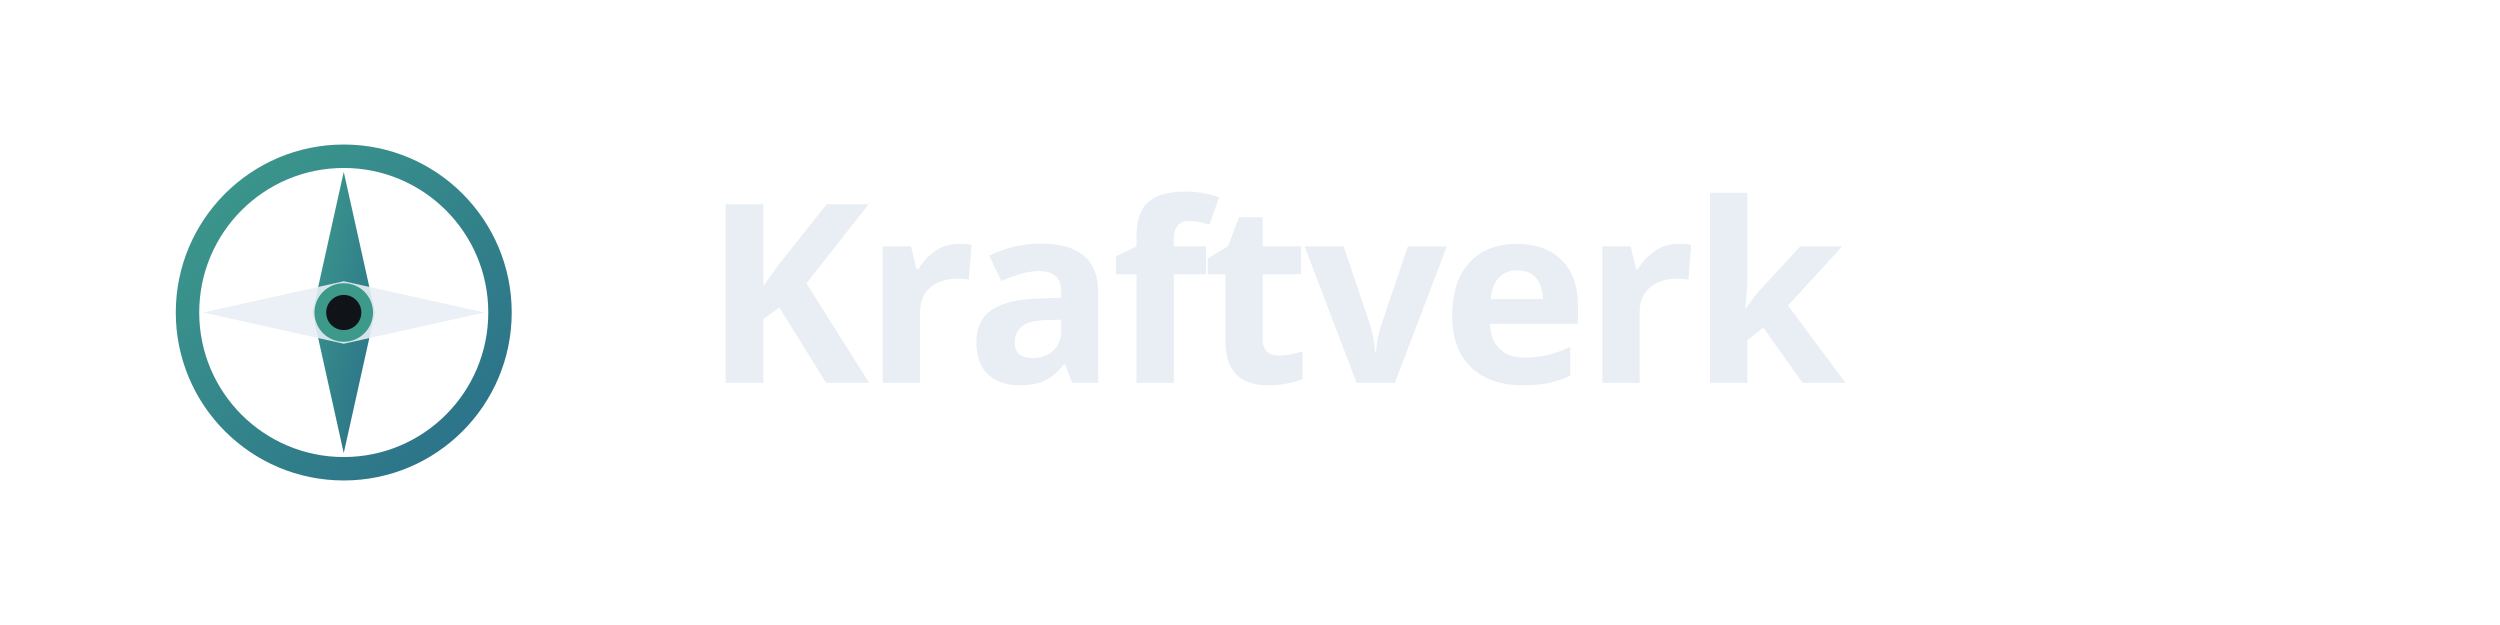
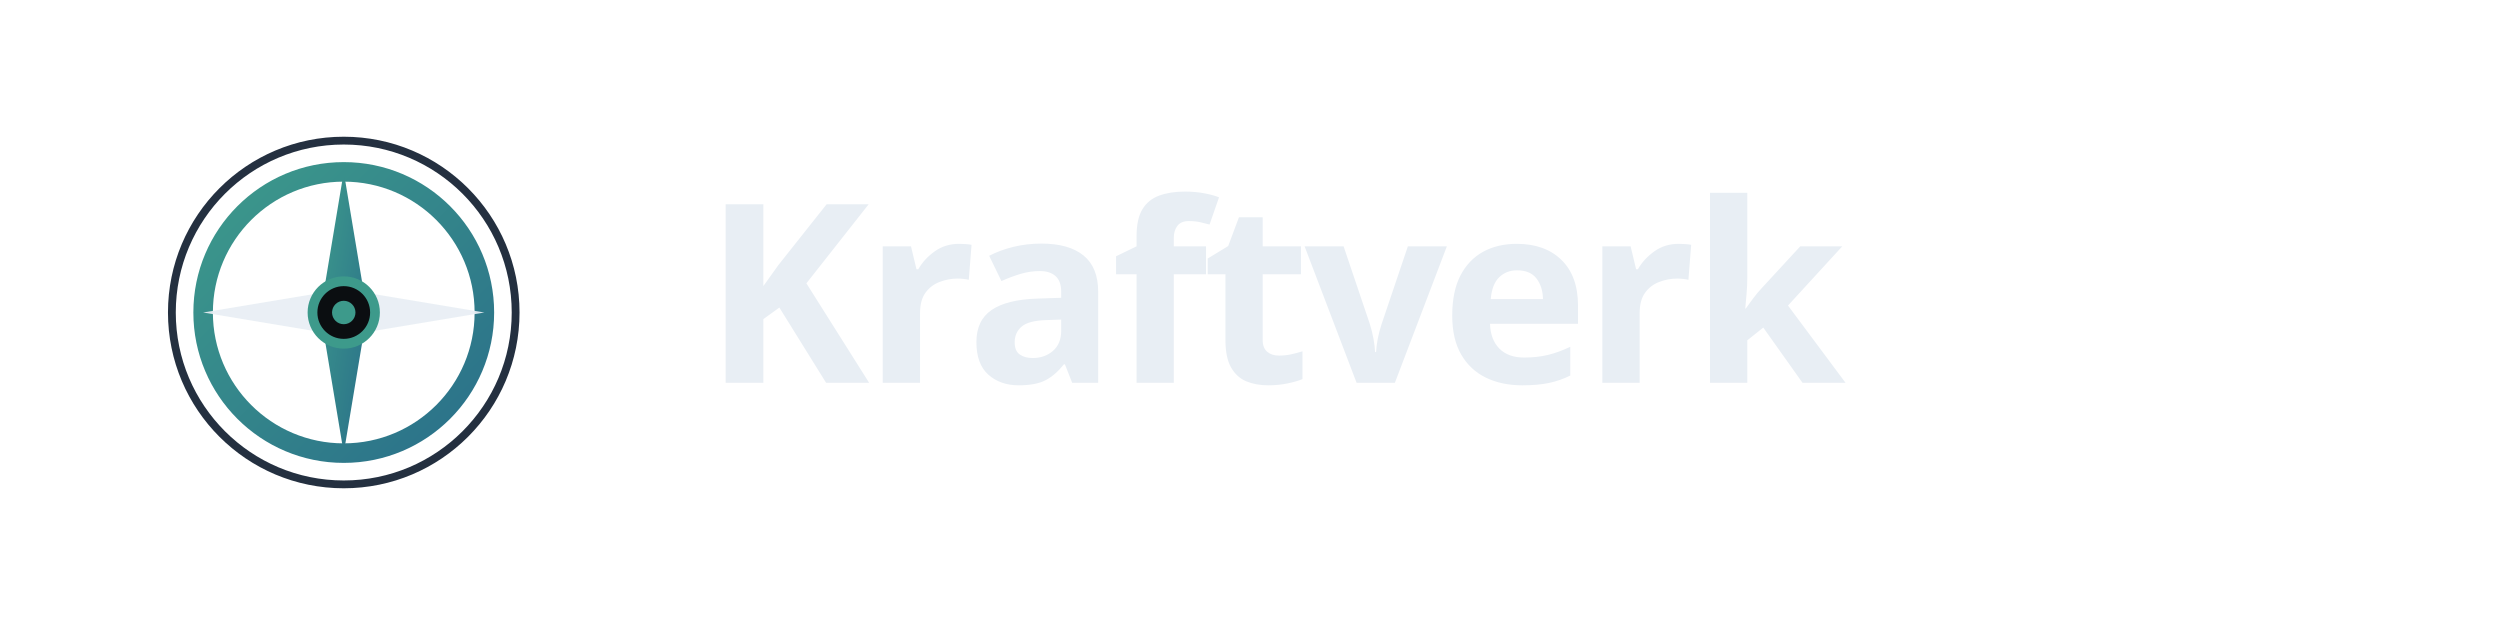
<svg xmlns="http://www.w3.org/2000/svg" viewBox="0 0 640 160" role="img" aria-label="Kraftverk wordmark">
  <defs>
    <linearGradient id="g" x1="0" y1="0" x2="1" y2="1">
      <stop offset="0%" stop-color="#3d9a8b" />
      <stop offset="100%" stop-color="#2a6f8a" />
    </linearGradient>
  </defs>
  <rect width="640" height="160" fill="none" />
  <g transform="translate(24,16)">
-     <circle cx="64" cy="64" r="40" fill="none" stroke="url(#g)" stroke-width="6" />
-     <path d="M64 28 L72 64 L64 100 L56 64 Z" fill="url(#g)" />
-     <path d="M28 64 L64 56 L100 64 L64 72 Z" fill="#e8eef4" opacity="0.9" />
-     <circle cx="64" cy="64" r="6" fill="#101418" stroke="#3d9a8b" stroke-width="3" />
+     <circle cx="64" cy="64" r="44" fill="none" stroke="#243040" stroke-width="2" />
+     <circle cx="64" cy="64" r="36" fill="none" stroke="url(#g)" stroke-width="5" />
+     <path d="M64 28 L70 64 L64 100 L58 64 Z" fill="url(#g)" />
+     <path d="M28 64 L64 58 L100 64 L64 70 Z" fill="#e8eef4" opacity="0.92" />
+     <circle cx="64" cy="64" r="8" fill="#0b0e11" stroke="#3d9a8b" stroke-width="2.5" />
+     <circle cx="64" cy="64" r="3" fill="#3d9a8b" />
  </g>
  <text x="180" y="98" font-family="IBM Plex Sans, Segoe UI, sans-serif" font-size="64" font-weight="600" fill="#e8eef4" letter-spacing="-1.5">Kraftverk</text>
</svg>
